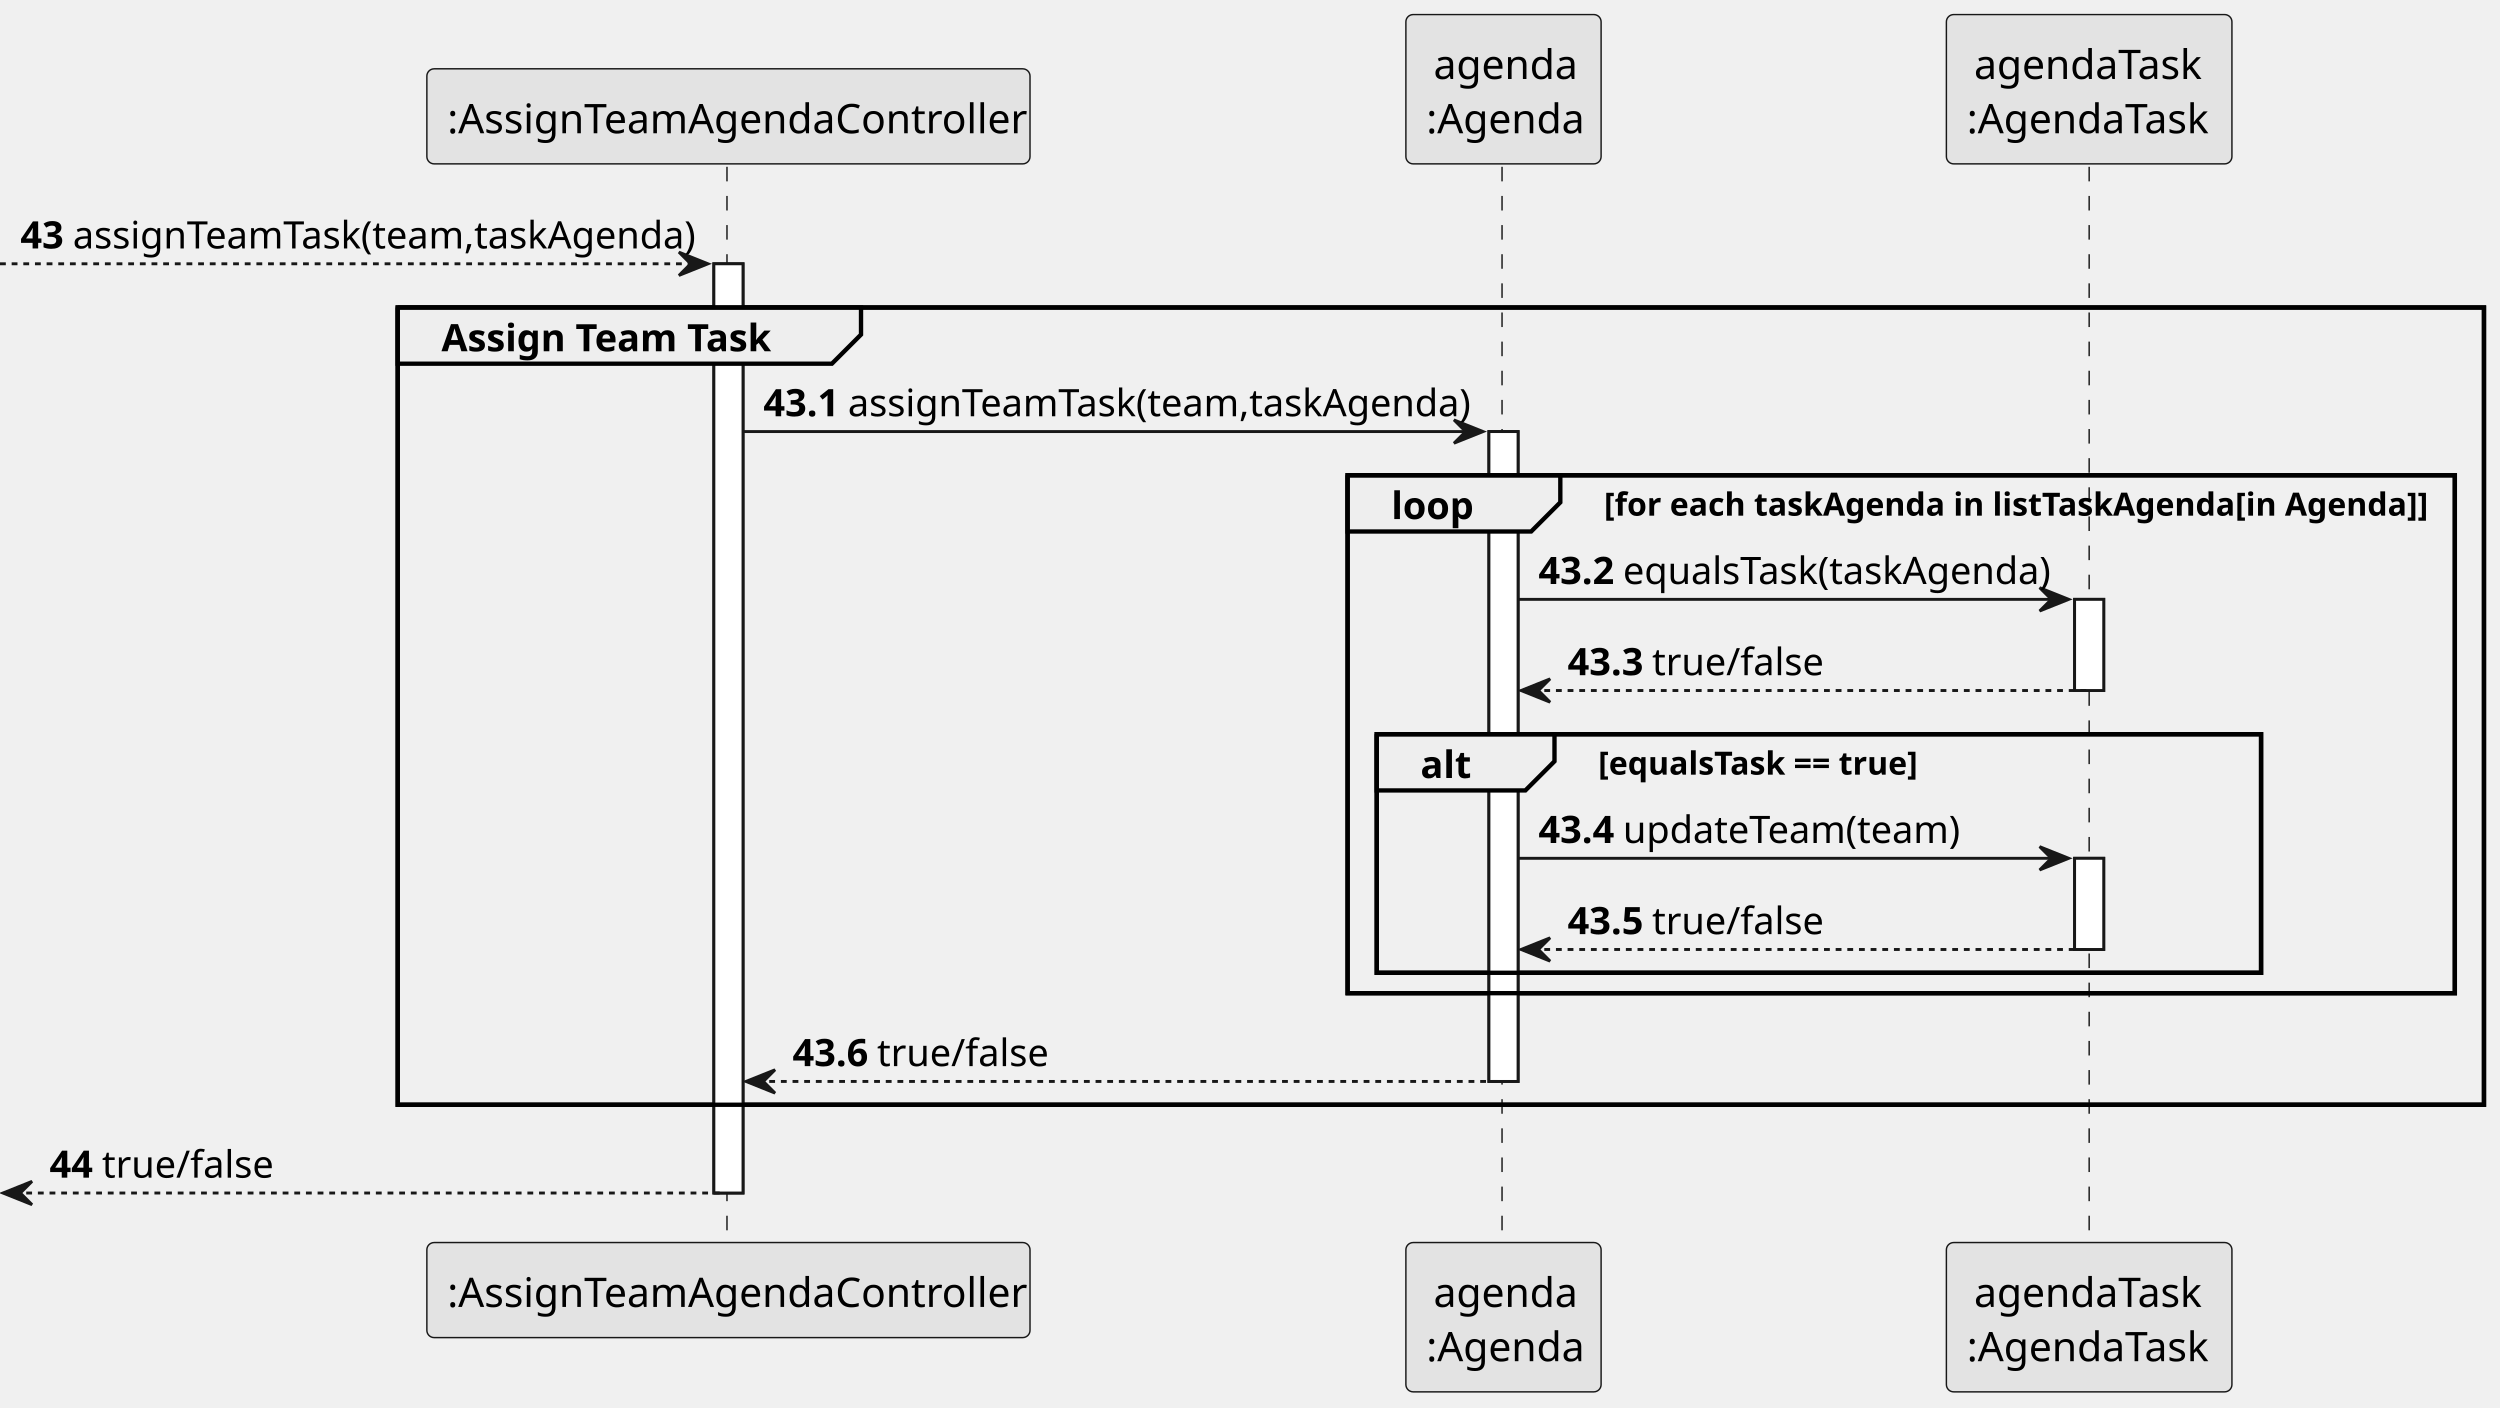
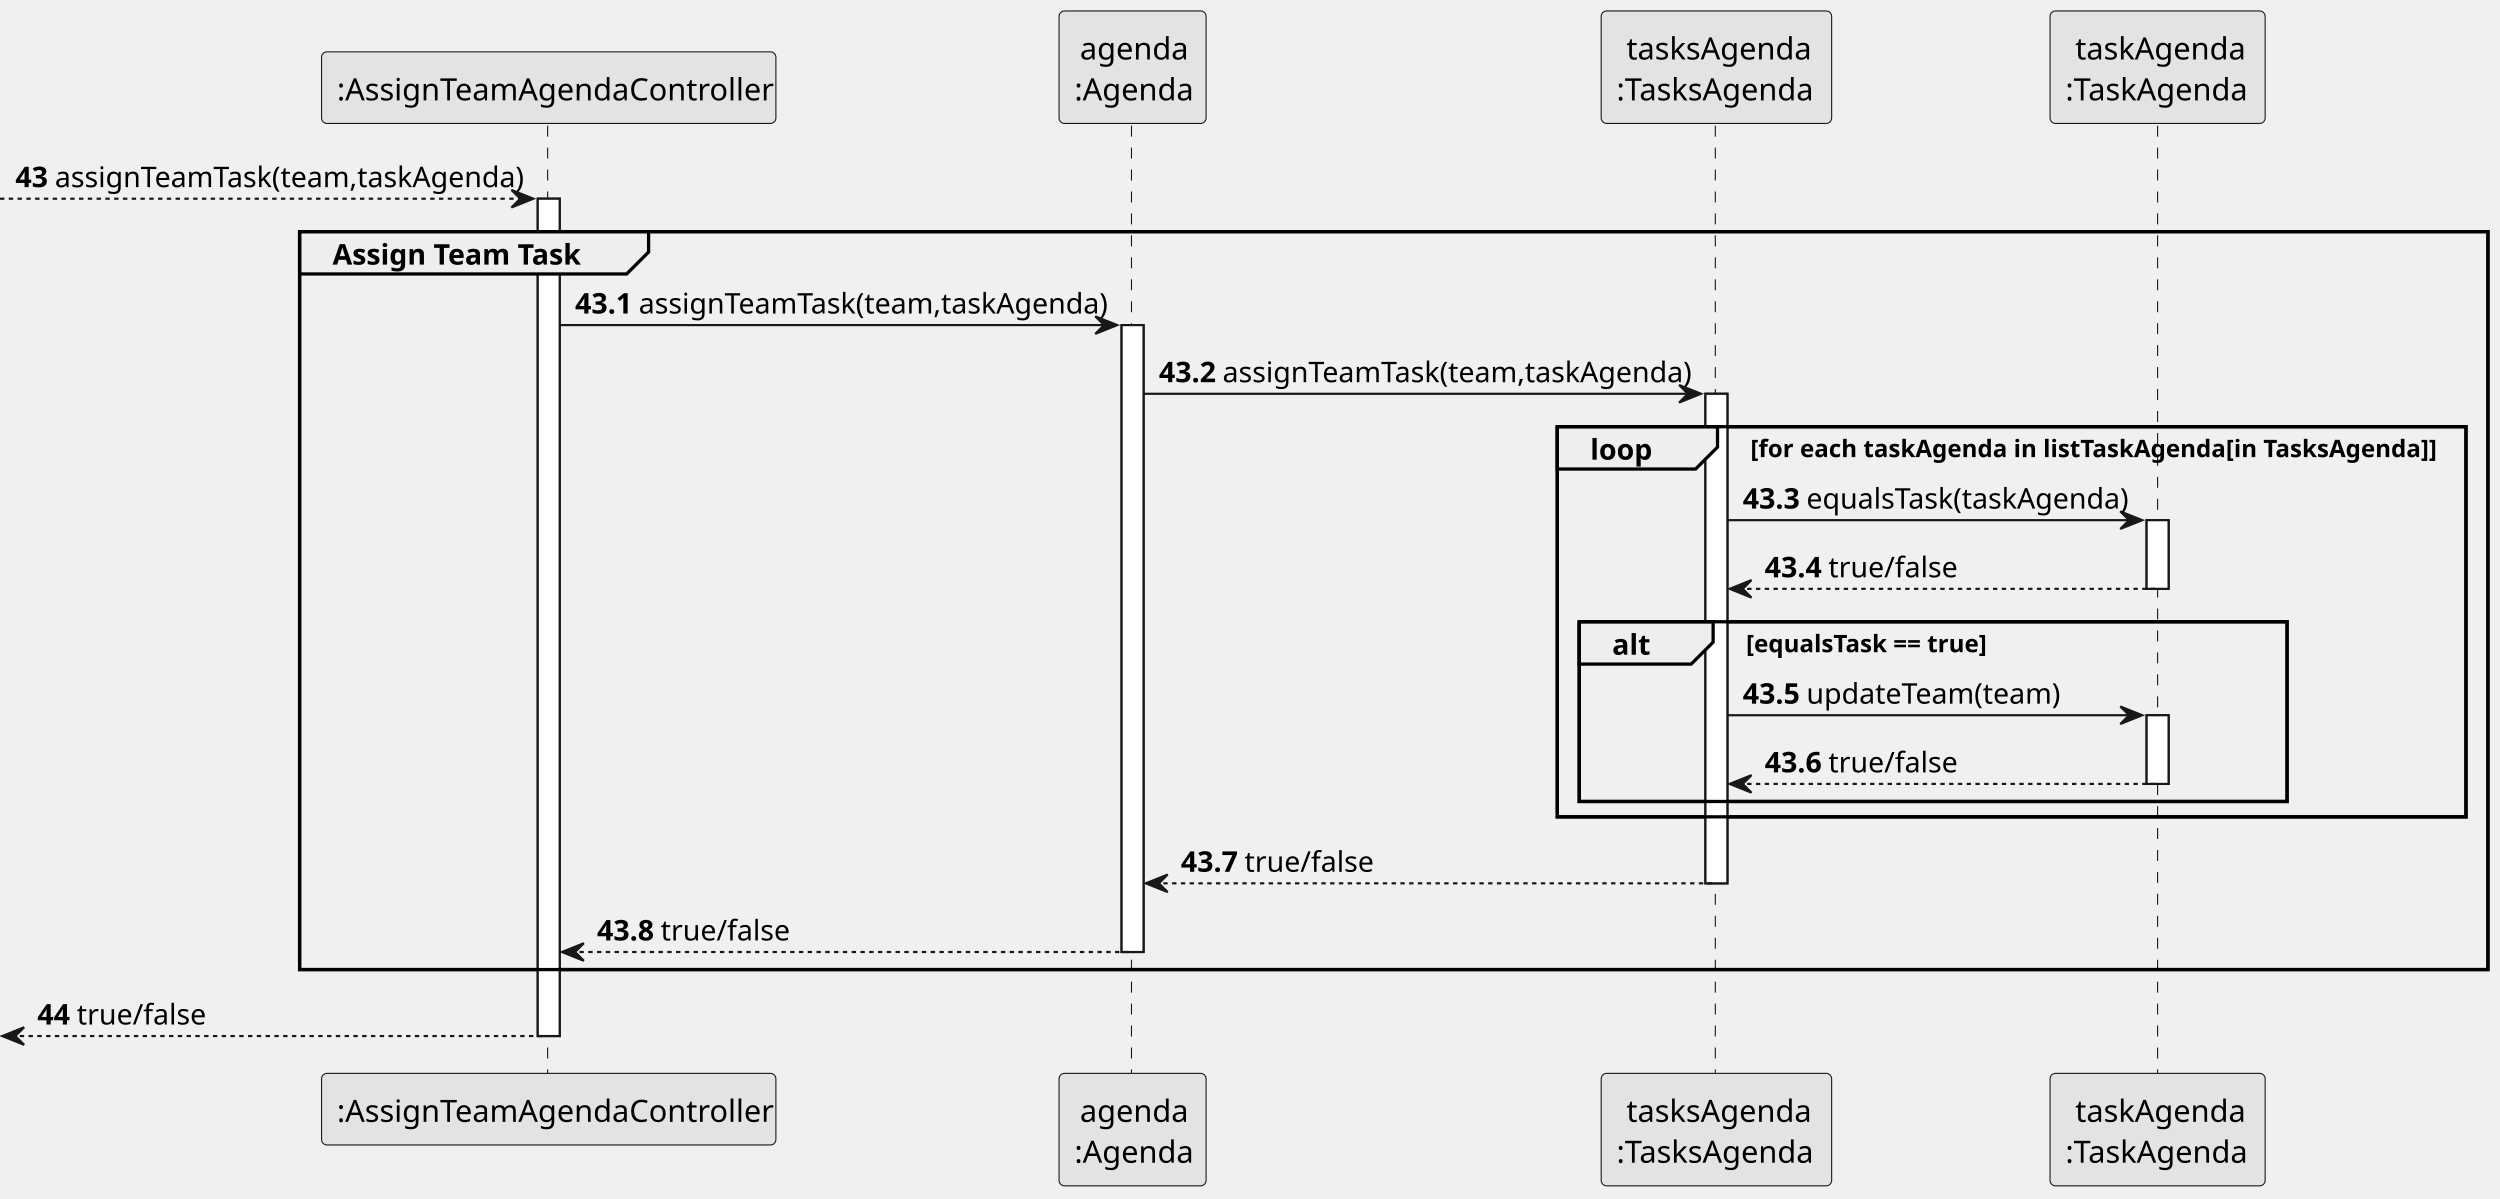
- <svg xmlns="http://www.w3.org/2000/svg" contentStyleType="text/css" height="483px" preserveAspectRatio="none" style="width:858px;height:483px;background:#FFFFFF;" version="1.1" viewBox="0 0 858 483" width="858px" zoomAndPan="magnify">
+ <svg xmlns="http://www.w3.org/2000/svg" contentStyleType="text/css" height="546px" preserveAspectRatio="none" style="width:1139px;height:546px;background:#FFFFFF;" version="1.1" viewBox="0 0 1139 546" width="1139px" zoomAndPan="magnify">
  <defs />
  <g>
-     <rect fill="#FFFFFF" height="318.91" style="stroke:#181818;stroke-width:1.0;" width="10" x="245" y="90.533" />
-     <rect fill="#FFFFFF" height="223.037" style="stroke:#181818;stroke-width:1.0;" width="10" x="511" y="148.115" />
-     <rect fill="#FFFFFF" height="31.291" style="stroke:#181818;stroke-width:1.0;" width="10" x="712" y="205.697" />
-     <rect fill="#FFFFFF" height="31.291" style="stroke:#181818;stroke-width:1.0;" width="10" x="712" y="294.57" />
-     <rect fill="none" height="273.619" style="stroke:#000000;stroke-width:1.5;" width="716" x="136.5" y="105.533" />
-     <rect fill="none" height="177.746" style="stroke:#000000;stroke-width:1.5;" width="380" x="462.5" y="163.115" />
-     <rect fill="none" height="81.873" style="stroke:#000000;stroke-width:1.5;" width="303.5" x="472.5" y="251.988" />
-     <line style="stroke:#181818;stroke-width:0.5;stroke-dasharray:5.0,5.0;" x1="249.5" x2="249.5" y1="57.242" y2="427.443" />
-     <line style="stroke:#181818;stroke-width:0.5;stroke-dasharray:5.0,5.0;" x1="515.5" x2="515.5" y1="57.242" y2="427.443" />
-     <line style="stroke:#181818;stroke-width:0.5;stroke-dasharray:5.0,5.0;" x1="717" x2="717" y1="57.242" y2="427.443" />
+     <rect fill="#FFFFFF" height="381.492" style="stroke:#181818;stroke-width:1.0;" width="10" x="245" y="90.533" />
+     <rect fill="#FFFFFF" height="285.619" style="stroke:#181818;stroke-width:1.0;" width="10" x="511" y="148.115" />
+     <rect fill="#FFFFFF" height="223.037" style="stroke:#181818;stroke-width:1.0;" width="10" x="777" y="179.406" />
+     <rect fill="#FFFFFF" height="31.291" style="stroke:#181818;stroke-width:1.0;" width="10" x="978" y="236.988" />
+     <rect fill="#FFFFFF" height="31.291" style="stroke:#181818;stroke-width:1.0;" width="10" x="978" y="325.861" />
+     <rect fill="none" height="336.201" style="stroke:#000000;stroke-width:1.5;" width="997" x="136.5" y="105.533" />
+     <rect fill="none" height="177.746" style="stroke:#000000;stroke-width:1.5;" width="414" x="709.5" y="194.406" />
+     <rect fill="none" height="81.873" style="stroke:#000000;stroke-width:1.5;" width="322.5" x="719.5" y="283.279" />
+     <line style="stroke:#181818;stroke-width:0.5;stroke-dasharray:5.0,5.0;" x1="249.5" x2="249.5" y1="57.242" y2="490.025" />
+     <line style="stroke:#181818;stroke-width:0.5;stroke-dasharray:5.0,5.0;" x1="515.5" x2="515.5" y1="57.242" y2="490.025" />
+     <line style="stroke:#181818;stroke-width:0.5;stroke-dasharray:5.0,5.0;" x1="781.5" x2="781.5" y1="57.242" y2="490.025" />
+     <line style="stroke:#181818;stroke-width:0.5;stroke-dasharray:5.0,5.0;" x1="983" x2="983" y1="57.242" y2="490.025" />
    <rect fill="#E3E3E3" height="32.621" rx="2.5" ry="2.5" style="stroke:#181818;stroke-width:0.5;" width="207" x="146.5" y="23.621" />
    <text fill="#000000" font-family="sans-serif" font-size="14" lengthAdjust="spacing" textLength="193" x="153.5" y="45.728">:AssignTeamAgendaController</text>
-     <rect fill="#E3E3E3" height="32.621" rx="2.5" ry="2.5" style="stroke:#181818;stroke-width:0.5;" width="207" x="146.5" y="426.443" />
-     <text fill="#000000" font-family="sans-serif" font-size="14" lengthAdjust="spacing" textLength="193" x="153.5" y="448.551">:AssignTeamAgendaController</text>
+     <rect fill="#E3E3E3" height="32.621" rx="2.5" ry="2.5" style="stroke:#181818;stroke-width:0.5;" width="207" x="146.5" y="489.025" />
+     <text fill="#000000" font-family="sans-serif" font-size="14" lengthAdjust="spacing" textLength="193" x="153.5" y="511.133">:AssignTeamAgendaController</text>
    <rect fill="#E3E3E3" height="51.242" rx="2.5" ry="2.5" style="stroke:#181818;stroke-width:0.5;" width="67" x="482.5" y="5" />
    <text fill="#000000" font-family="sans-serif" font-size="14" lengthAdjust="spacing" textLength="48" x="492" y="27.107">agenda</text>
    <text fill="#000000" font-family="sans-serif" font-size="14" lengthAdjust="spacing" textLength="53" x="489.5" y="45.728">:Agenda</text>
-     <rect fill="#E3E3E3" height="51.242" rx="2.5" ry="2.5" style="stroke:#181818;stroke-width:0.5;" width="67" x="482.5" y="426.443" />
-     <text fill="#000000" font-family="sans-serif" font-size="14" lengthAdjust="spacing" textLength="48" x="492" y="448.551">agenda</text>
-     <text fill="#000000" font-family="sans-serif" font-size="14" lengthAdjust="spacing" textLength="53" x="489.5" y="467.172">:Agenda</text>
-     <rect fill="#E3E3E3" height="51.242" rx="2.5" ry="2.5" style="stroke:#181818;stroke-width:0.5;" width="98" x="668" y="5" />
-     <text fill="#000000" font-family="sans-serif" font-size="14" lengthAdjust="spacing" textLength="79" x="677.5" y="27.107">agendaTask</text>
-     <text fill="#000000" font-family="sans-serif" font-size="14" lengthAdjust="spacing" textLength="84" x="675" y="45.728">:AgendaTask</text>
-     <rect fill="#E3E3E3" height="51.242" rx="2.5" ry="2.5" style="stroke:#181818;stroke-width:0.5;" width="98" x="668" y="426.443" />
-     <text fill="#000000" font-family="sans-serif" font-size="14" lengthAdjust="spacing" textLength="79" x="677.5" y="448.551">agendaTask</text>
-     <text fill="#000000" font-family="sans-serif" font-size="14" lengthAdjust="spacing" textLength="84" x="675" y="467.172">:AgendaTask</text>
-     <rect fill="#FFFFFF" height="318.91" style="stroke:#181818;stroke-width:1.0;" width="10" x="245" y="90.533" />
-     <rect fill="#FFFFFF" height="223.037" style="stroke:#181818;stroke-width:1.0;" width="10" x="511" y="148.115" />
-     <rect fill="#FFFFFF" height="31.291" style="stroke:#181818;stroke-width:1.0;" width="10" x="712" y="205.697" />
-     <rect fill="#FFFFFF" height="31.291" style="stroke:#181818;stroke-width:1.0;" width="10" x="712" y="294.57" />
+     <rect fill="#E3E3E3" height="51.242" rx="2.5" ry="2.5" style="stroke:#181818;stroke-width:0.5;" width="67" x="482.5" y="489.025" />
+     <text fill="#000000" font-family="sans-serif" font-size="14" lengthAdjust="spacing" textLength="48" x="492" y="511.133">agenda</text>
+     <text fill="#000000" font-family="sans-serif" font-size="14" lengthAdjust="spacing" textLength="53" x="489.5" y="529.754">:Agenda</text>
+     <rect fill="#E3E3E3" height="51.242" rx="2.5" ry="2.5" style="stroke:#181818;stroke-width:0.5;" width="105" x="729.5" y="5" />
+     <text fill="#000000" font-family="sans-serif" font-size="14" lengthAdjust="spacing" textLength="82" x="741" y="27.107">tasksAgenda</text>
+     <text fill="#000000" font-family="sans-serif" font-size="14" lengthAdjust="spacing" textLength="91" x="736.5" y="45.728">:TasksAgenda</text>
+     <rect fill="#E3E3E3" height="51.242" rx="2.5" ry="2.5" style="stroke:#181818;stroke-width:0.5;" width="105" x="729.5" y="489.025" />
+     <text fill="#000000" font-family="sans-serif" font-size="14" lengthAdjust="spacing" textLength="82" x="741" y="511.133">tasksAgenda</text>
+     <text fill="#000000" font-family="sans-serif" font-size="14" lengthAdjust="spacing" textLength="91" x="736.5" y="529.754">:TasksAgenda</text>
+     <rect fill="#E3E3E3" height="51.242" rx="2.5" ry="2.5" style="stroke:#181818;stroke-width:0.5;" width="98" x="934" y="5" />
+     <text fill="#000000" font-family="sans-serif" font-size="14" lengthAdjust="spacing" textLength="75" x="945.5" y="27.107">taskAgenda</text>
+     <text fill="#000000" font-family="sans-serif" font-size="14" lengthAdjust="spacing" textLength="84" x="941" y="45.728">:TaskAgenda</text>
+     <rect fill="#E3E3E3" height="51.242" rx="2.5" ry="2.5" style="stroke:#181818;stroke-width:0.5;" width="98" x="934" y="489.025" />
+     <text fill="#000000" font-family="sans-serif" font-size="14" lengthAdjust="spacing" textLength="75" x="945.5" y="511.133">taskAgenda</text>
+     <text fill="#000000" font-family="sans-serif" font-size="14" lengthAdjust="spacing" textLength="84" x="941" y="529.754">:TaskAgenda</text>
+     <rect fill="#FFFFFF" height="381.492" style="stroke:#181818;stroke-width:1.0;" width="10" x="245" y="90.533" />
+     <rect fill="#FFFFFF" height="285.619" style="stroke:#181818;stroke-width:1.0;" width="10" x="511" y="148.115" />
+     <rect fill="#FFFFFF" height="223.037" style="stroke:#181818;stroke-width:1.0;" width="10" x="777" y="179.406" />
+     <rect fill="#FFFFFF" height="31.291" style="stroke:#181818;stroke-width:1.0;" width="10" x="978" y="236.988" />
+     <rect fill="#FFFFFF" height="31.291" style="stroke:#181818;stroke-width:1.0;" width="10" x="978" y="325.861" />
    <polygon fill="#181818" points="233,86.533,243,90.533,233,94.533,237,90.533" style="stroke:#181818;stroke-width:1.0;" />
    <line style="stroke:#181818;stroke-width:1.0;stroke-dasharray:2.0,2.0;" x1="0" x2="239" y1="90.533" y2="90.533" />
    <text fill="#000000" font-family="sans-serif" font-size="13" font-weight="bold" lengthAdjust="spacing" textLength="14" x="7" y="85.27">43</text>
    <text fill="#000000" font-family="sans-serif" font-size="13" lengthAdjust="spacing" textLength="208" x="25" y="85.27">assignTeamTask(team,taskAgenda)</text>
    <path d="M136.5,105.533 L295.5,105.533 L295.5,114.824 L285.5,124.824 L136.5,124.824 L136.5,105.533 " fill="#EEEEEE" style="stroke:#000000;stroke-width:1.5;" />
-     <rect fill="none" height="273.619" style="stroke:#000000;stroke-width:1.5;" width="716" x="136.5" y="105.533" />
+     <rect fill="none" height="336.201" style="stroke:#000000;stroke-width:1.5;" width="997" x="136.5" y="105.533" />
    <text fill="#000000" font-family="sans-serif" font-size="13" font-weight="bold" lengthAdjust="spacing" textLength="114" x="151.5" y="120.561">Assign Team Task</text>
    <polygon fill="#181818" points="499,144.115,509,148.115,499,152.115,503,148.115" style="stroke:#181818;stroke-width:1.0;" />
    <line style="stroke:#181818;stroke-width:1.0;" x1="255" x2="505" y1="148.115" y2="148.115" />
    <text fill="#000000" font-family="sans-serif" font-size="13" font-weight="bold" lengthAdjust="spacing" textLength="25" x="262" y="142.852">43.1</text>
    <text fill="#000000" font-family="sans-serif" font-size="13" lengthAdjust="spacing" textLength="208" x="291" y="142.852">assignTeamTask(team,taskAgenda)</text>
-     <path d="M462.5,163.115 L535.5,163.115 L535.5,172.406 L525.5,182.406 L462.5,182.406 L462.5,163.115 " fill="#EEEEEE" style="stroke:#000000;stroke-width:1.5;" />
-     <rect fill="none" height="177.746" style="stroke:#000000;stroke-width:1.5;" width="380" x="462.5" y="163.115" />
-     <text fill="#000000" font-family="sans-serif" font-size="13" font-weight="bold" lengthAdjust="spacing" textLength="28" x="477.5" y="178.144">loop</text>
-     <text fill="#000000" font-family="sans-serif" font-size="11" font-weight="bold" lengthAdjust="spacing" textLength="287" x="550.5" y="176.985">[for each taskAgenda in listTaskAgenda[in Agenda]]</text>
-     <polygon fill="#181818" points="700,201.697,710,205.697,700,209.697,704,205.697" style="stroke:#181818;stroke-width:1.0;" />
-     <line style="stroke:#181818;stroke-width:1.0;" x1="521" x2="706" y1="205.697" y2="205.697" />
-     <text fill="#000000" font-family="sans-serif" font-size="13" font-weight="bold" lengthAdjust="spacing" textLength="25" x="528" y="200.435">43.2</text>
-     <text fill="#000000" font-family="sans-serif" font-size="13" lengthAdjust="spacing" textLength="143" x="557" y="200.435">equalsTask(taskAgenda)</text>
-     <polygon fill="#181818" points="532,232.988,522,236.988,532,240.988,528,236.988" style="stroke:#181818;stroke-width:1.0;" />
-     <line style="stroke:#181818;stroke-width:1.0;stroke-dasharray:2.0,2.0;" x1="526" x2="716" y1="236.988" y2="236.988" />
-     <text fill="#000000" font-family="sans-serif" font-size="13" font-weight="bold" lengthAdjust="spacing" textLength="25" x="538" y="231.726">43.3</text>
-     <text fill="#000000" font-family="sans-serif" font-size="13" lengthAdjust="spacing" textLength="53" x="567" y="231.726">true/false</text>
-     <path d="M472.5,251.988 L533.5,251.988 L533.5,261.279 L523.5,271.279 L472.5,271.279 L472.5,251.988 " fill="#EEEEEE" style="stroke:#000000;stroke-width:1.5;" />
-     <rect fill="none" height="81.873" style="stroke:#000000;stroke-width:1.5;" width="303.5" x="472.5" y="251.988" />
-     <text fill="#000000" font-family="sans-serif" font-size="13" font-weight="bold" lengthAdjust="spacing" textLength="16" x="487.5" y="267.017">alt</text>
-     <text fill="#000000" font-family="sans-serif" font-size="11" font-weight="bold" lengthAdjust="spacing" textLength="113" x="548.5" y="265.858">[equalsTask == true]</text>
-     <polygon fill="#181818" points="700,290.57,710,294.57,700,298.57,704,294.57" style="stroke:#181818;stroke-width:1.0;" />
-     <line style="stroke:#181818;stroke-width:1.0;" x1="521" x2="706" y1="294.57" y2="294.57" />
-     <text fill="#000000" font-family="sans-serif" font-size="13" font-weight="bold" lengthAdjust="spacing" textLength="25" x="528" y="289.308">43.4</text>
-     <text fill="#000000" font-family="sans-serif" font-size="13" lengthAdjust="spacing" textLength="108" x="557" y="289.308">updateTeam(team)</text>
-     <polygon fill="#181818" points="532,321.861,522,325.861,532,329.861,528,325.861" style="stroke:#181818;stroke-width:1.0;" />
-     <line style="stroke:#181818;stroke-width:1.0;stroke-dasharray:2.0,2.0;" x1="526" x2="716" y1="325.861" y2="325.861" />
-     <text fill="#000000" font-family="sans-serif" font-size="13" font-weight="bold" lengthAdjust="spacing" textLength="25" x="538" y="320.599">43.5</text>
-     <text fill="#000000" font-family="sans-serif" font-size="13" lengthAdjust="spacing" textLength="53" x="567" y="320.599">true/false</text>
-     <polygon fill="#181818" points="266,367.152,256,371.152,266,375.152,262,371.152" style="stroke:#181818;stroke-width:1.0;" />
-     <line style="stroke:#181818;stroke-width:1.0;stroke-dasharray:2.0,2.0;" x1="260" x2="515" y1="371.152" y2="371.152" />
-     <text fill="#000000" font-family="sans-serif" font-size="13" font-weight="bold" lengthAdjust="spacing" textLength="25" x="272" y="365.89">43.6</text>
-     <text fill="#000000" font-family="sans-serif" font-size="13" lengthAdjust="spacing" textLength="53" x="301" y="365.89">true/false</text>
-     <polygon fill="#181818" points="11,405.443,1,409.443,11,413.443,7,409.443" style="stroke:#181818;stroke-width:1.0;" />
-     <line style="stroke:#181818;stroke-width:1.0;stroke-dasharray:2.0,2.0;" x1="5" x2="249" y1="409.443" y2="409.443" />
-     <text fill="#000000" font-family="sans-serif" font-size="13" font-weight="bold" lengthAdjust="spacing" textLength="14" x="17" y="404.181">44</text>
-     <text fill="#000000" font-family="sans-serif" font-size="13" lengthAdjust="spacing" textLength="53" x="35" y="404.181">true/false</text>
+     <polygon fill="#181818" points="765,175.406,775,179.406,765,183.406,769,179.406" style="stroke:#181818;stroke-width:1.0;" />
+     <line style="stroke:#181818;stroke-width:1.0;" x1="521" x2="771" y1="179.406" y2="179.406" />
+     <text fill="#000000" font-family="sans-serif" font-size="13" font-weight="bold" lengthAdjust="spacing" textLength="25" x="528" y="174.144">43.2</text>
+     <text fill="#000000" font-family="sans-serif" font-size="13" lengthAdjust="spacing" textLength="208" x="557" y="174.144">assignTeamTask(team,taskAgenda)</text>
+     <path d="M709.5,194.406 L782.5,194.406 L782.5,203.697 L772.5,213.697 L709.5,213.697 L709.5,194.406 " fill="#EEEEEE" style="stroke:#000000;stroke-width:1.5;" />
+     <rect fill="none" height="177.746" style="stroke:#000000;stroke-width:1.5;" width="414" x="709.5" y="194.406" />
+     <text fill="#000000" font-family="sans-serif" font-size="13" font-weight="bold" lengthAdjust="spacing" textLength="28" x="724.5" y="209.435">loop</text>
+     <text fill="#000000" font-family="sans-serif" font-size="11" font-weight="bold" lengthAdjust="spacing" textLength="321" x="797.5" y="208.276">[for each taskAgenda in listTaskAgenda[in TasksAgenda]]</text>
+     <polygon fill="#181818" points="966,232.988,976,236.988,966,240.988,970,236.988" style="stroke:#181818;stroke-width:1.0;" />
+     <line style="stroke:#181818;stroke-width:1.0;" x1="787" x2="972" y1="236.988" y2="236.988" />
+     <text fill="#000000" font-family="sans-serif" font-size="13" font-weight="bold" lengthAdjust="spacing" textLength="25" x="794" y="231.726">43.3</text>
+     <text fill="#000000" font-family="sans-serif" font-size="13" lengthAdjust="spacing" textLength="143" x="823" y="231.726">equalsTask(taskAgenda)</text>
+     <polygon fill="#181818" points="798,264.279,788,268.279,798,272.279,794,268.279" style="stroke:#181818;stroke-width:1.0;" />
+     <line style="stroke:#181818;stroke-width:1.0;stroke-dasharray:2.0,2.0;" x1="792" x2="982" y1="268.279" y2="268.279" />
+     <text fill="#000000" font-family="sans-serif" font-size="13" font-weight="bold" lengthAdjust="spacing" textLength="25" x="804" y="263.017">43.4</text>
+     <text fill="#000000" font-family="sans-serif" font-size="13" lengthAdjust="spacing" textLength="53" x="833" y="263.017">true/false</text>
+     <path d="M719.5,283.279 L780.5,283.279 L780.5,292.57 L770.5,302.57 L719.5,302.57 L719.5,283.279 " fill="#EEEEEE" style="stroke:#000000;stroke-width:1.5;" />
+     <rect fill="none" height="81.873" style="stroke:#000000;stroke-width:1.5;" width="322.5" x="719.5" y="283.279" />
+     <text fill="#000000" font-family="sans-serif" font-size="13" font-weight="bold" lengthAdjust="spacing" textLength="16" x="734.5" y="298.308">alt</text>
+     <text fill="#000000" font-family="sans-serif" font-size="11" font-weight="bold" lengthAdjust="spacing" textLength="113" x="795.5" y="297.149">[equalsTask == true]</text>
+     <polygon fill="#181818" points="966,321.861,976,325.861,966,329.861,970,325.861" style="stroke:#181818;stroke-width:1.0;" />
+     <line style="stroke:#181818;stroke-width:1.0;" x1="787" x2="972" y1="325.861" y2="325.861" />
+     <text fill="#000000" font-family="sans-serif" font-size="13" font-weight="bold" lengthAdjust="spacing" textLength="25" x="794" y="320.599">43.5</text>
+     <text fill="#000000" font-family="sans-serif" font-size="13" lengthAdjust="spacing" textLength="108" x="823" y="320.599">updateTeam(team)</text>
+     <polygon fill="#181818" points="798,353.152,788,357.152,798,361.152,794,357.152" style="stroke:#181818;stroke-width:1.0;" />
+     <line style="stroke:#181818;stroke-width:1.0;stroke-dasharray:2.0,2.0;" x1="792" x2="982" y1="357.152" y2="357.152" />
+     <text fill="#000000" font-family="sans-serif" font-size="13" font-weight="bold" lengthAdjust="spacing" textLength="25" x="804" y="351.89">43.6</text>
+     <text fill="#000000" font-family="sans-serif" font-size="13" lengthAdjust="spacing" textLength="53" x="833" y="351.89">true/false</text>
+     <polygon fill="#181818" points="532,398.443,522,402.443,532,406.443,528,402.443" style="stroke:#181818;stroke-width:1.0;" />
+     <line style="stroke:#181818;stroke-width:1.0;stroke-dasharray:2.0,2.0;" x1="526" x2="781" y1="402.443" y2="402.443" />
+     <text fill="#000000" font-family="sans-serif" font-size="13" font-weight="bold" lengthAdjust="spacing" textLength="25" x="538" y="397.181">43.7</text>
+     <text fill="#000000" font-family="sans-serif" font-size="13" lengthAdjust="spacing" textLength="53" x="567" y="397.181">true/false</text>
+     <polygon fill="#181818" points="266,429.734,256,433.734,266,437.734,262,433.734" style="stroke:#181818;stroke-width:1.0;" />
+     <line style="stroke:#181818;stroke-width:1.0;stroke-dasharray:2.0,2.0;" x1="260" x2="515" y1="433.734" y2="433.734" />
+     <text fill="#000000" font-family="sans-serif" font-size="13" font-weight="bold" lengthAdjust="spacing" textLength="25" x="272" y="428.472">43.8</text>
+     <text fill="#000000" font-family="sans-serif" font-size="13" lengthAdjust="spacing" textLength="53" x="301" y="428.472">true/false</text>
+     <polygon fill="#181818" points="11,468.025,1,472.025,11,476.025,7,472.025" style="stroke:#181818;stroke-width:1.0;" />
+     <line style="stroke:#181818;stroke-width:1.0;stroke-dasharray:2.0,2.0;" x1="5" x2="249" y1="472.025" y2="472.025" />
+     <text fill="#000000" font-family="sans-serif" font-size="13" font-weight="bold" lengthAdjust="spacing" textLength="14" x="17" y="466.763">44</text>
+     <text fill="#000000" font-family="sans-serif" font-size="13" lengthAdjust="spacing" textLength="53" x="35" y="466.763">true/false</text>
  </g>
</svg>
